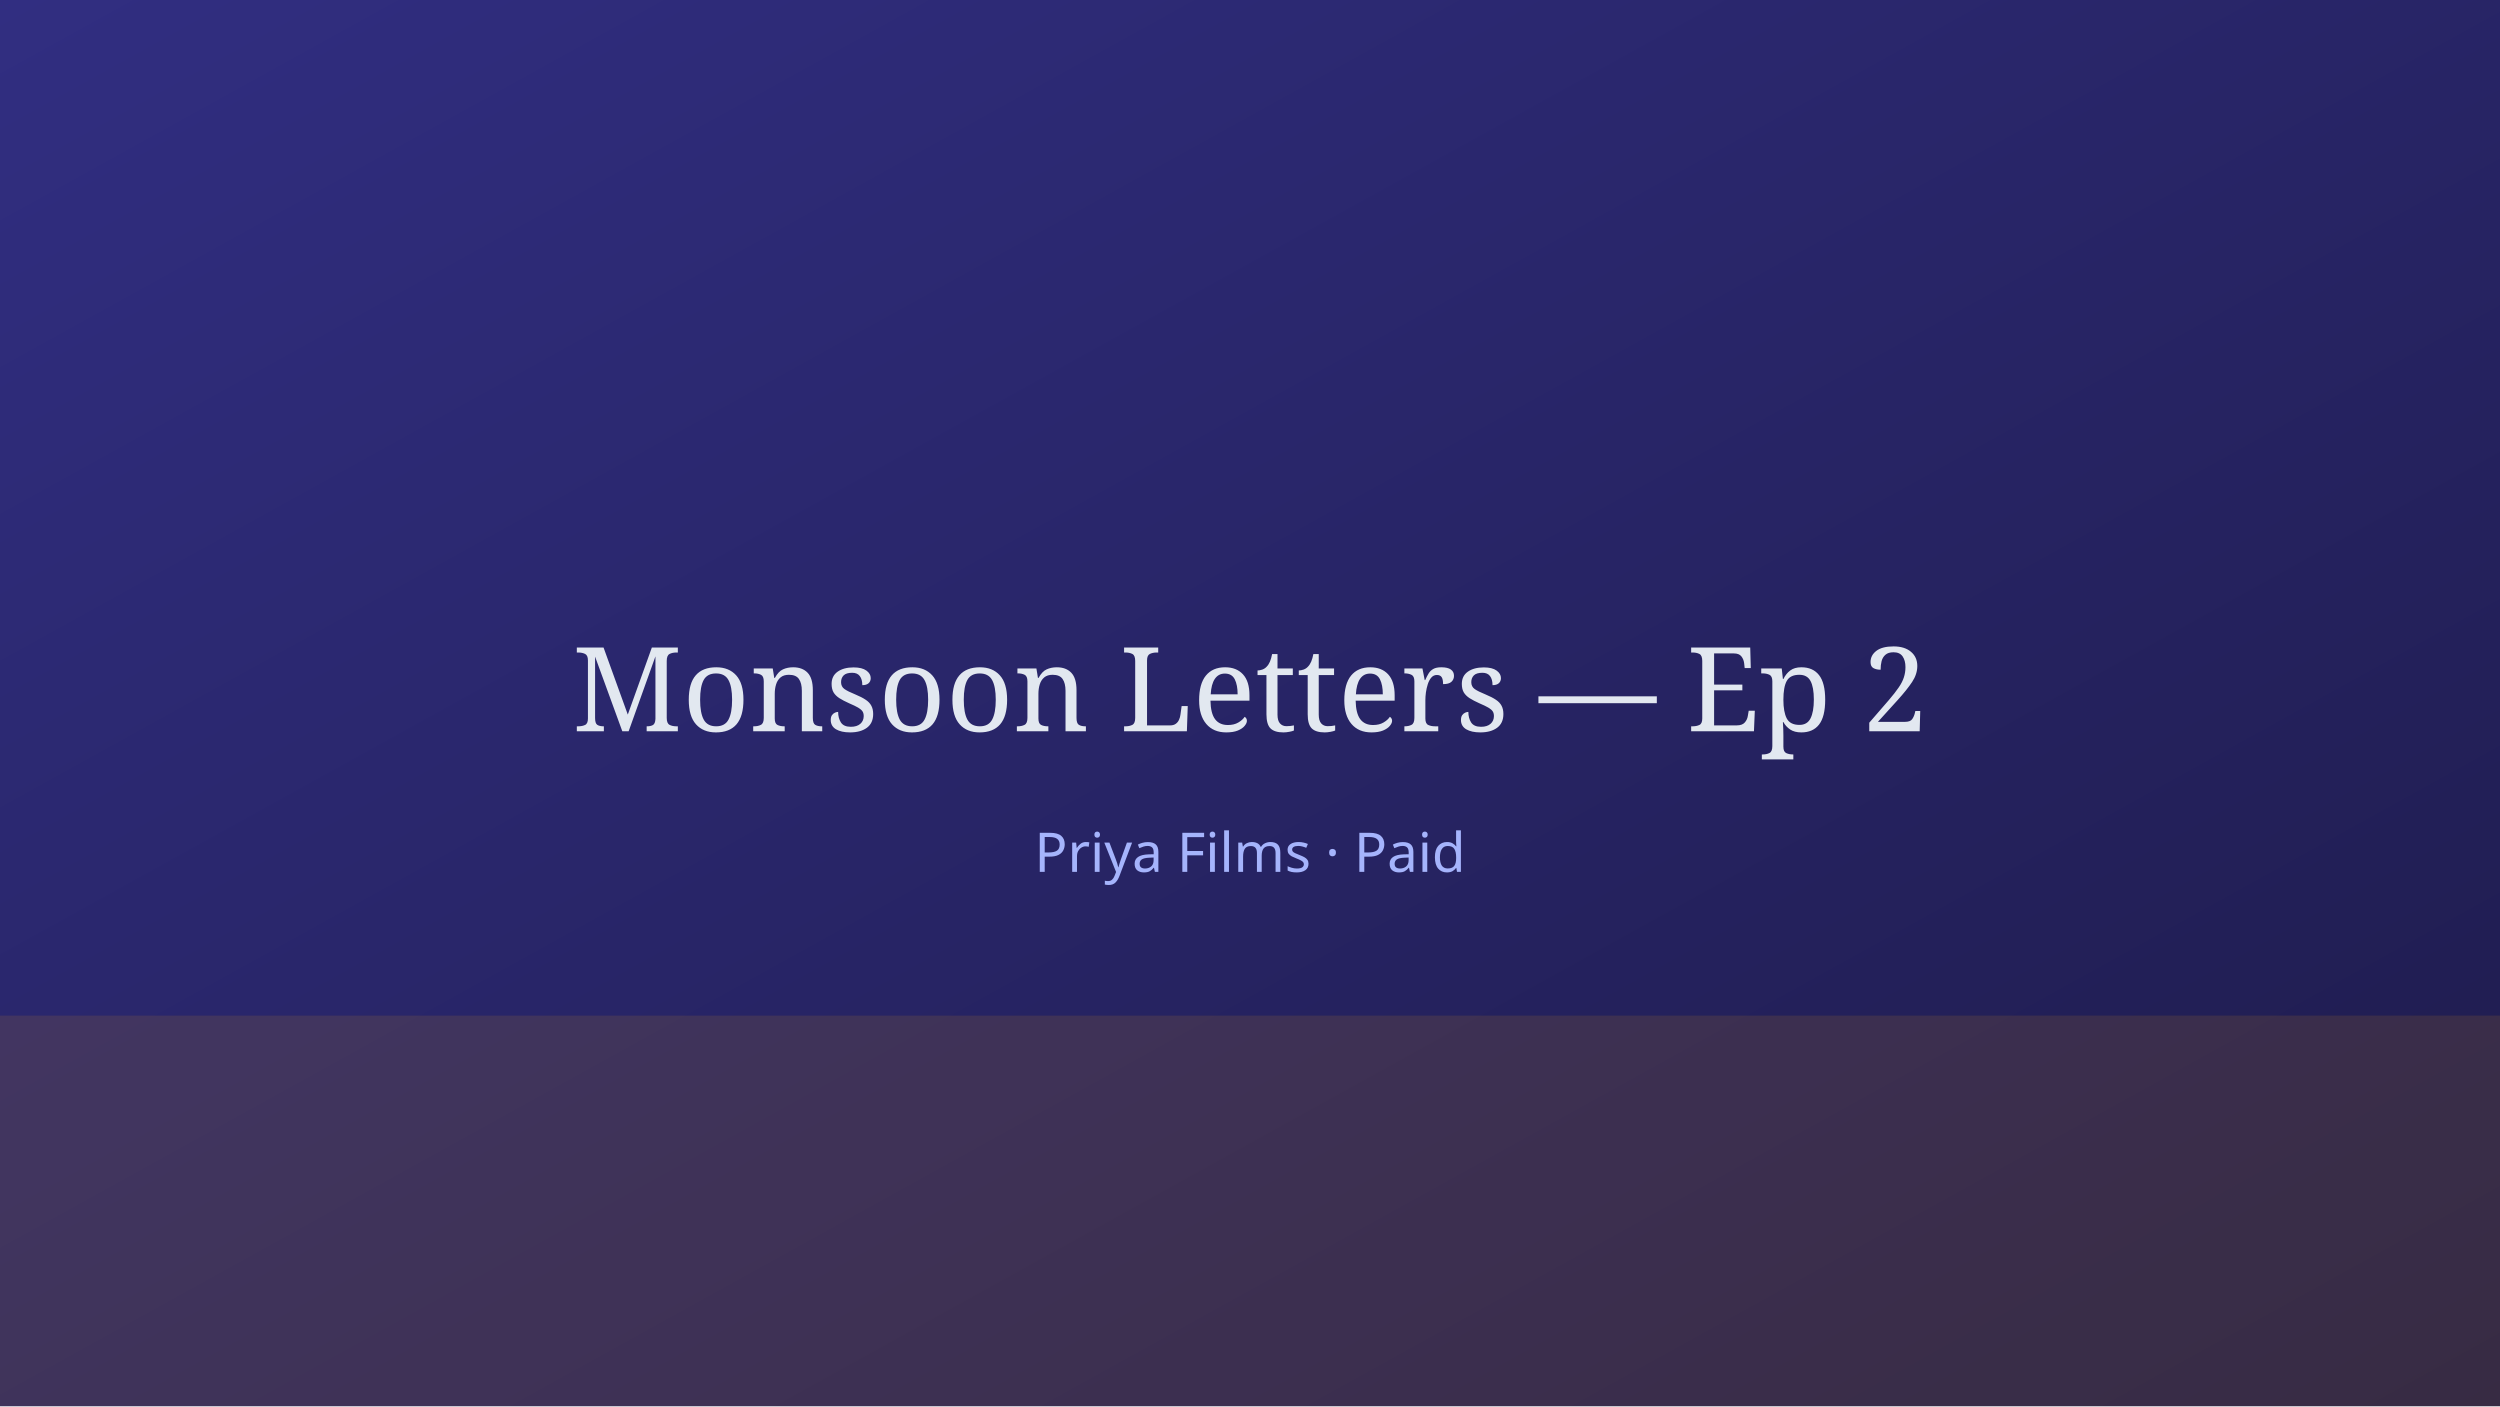
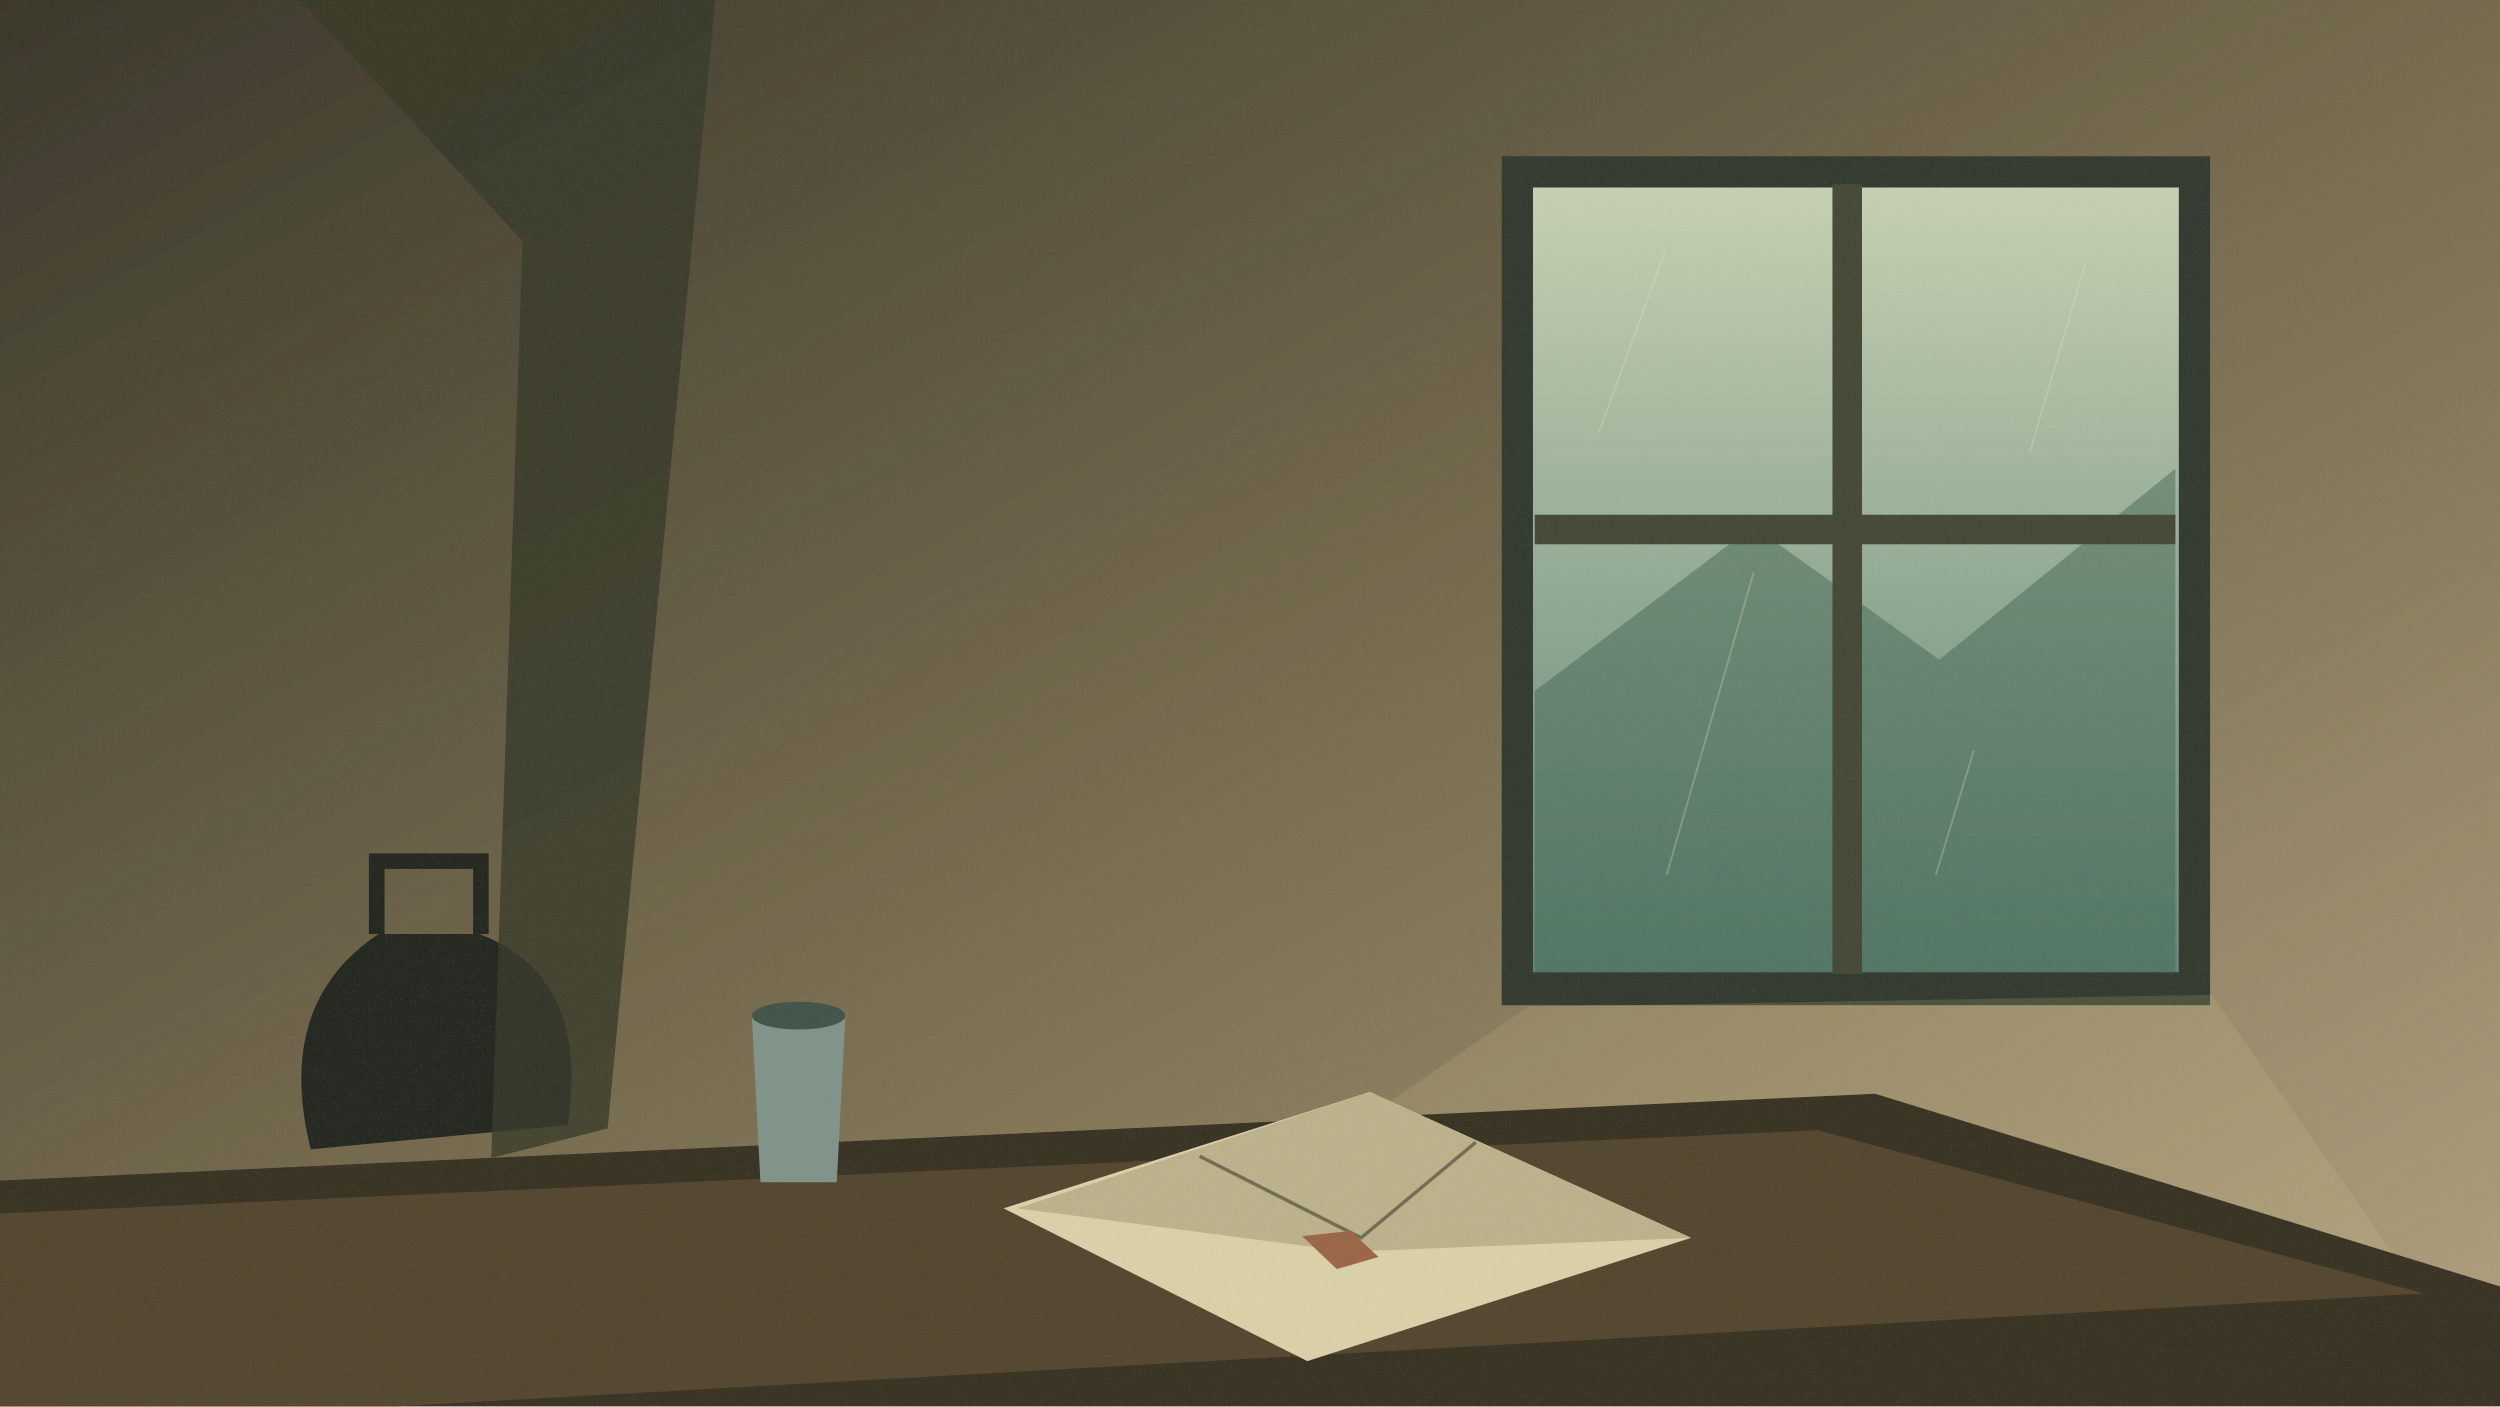
- <svg xmlns="http://www.w3.org/2000/svg" width="640" height="360" viewBox="0 0 640 360">
+ <svg xmlns="http://www.w3.org/2000/svg" width="1440" height="810" viewBox="0 0 1440 810">
  <defs>
-     <linearGradient id="g2" x1="0" y1="0" x2="1" y2="1">
-       <stop offset="0%" stop-color="#312e81" />
-       <stop offset="100%" stop-color="#1e1b4b" />
+     <linearGradient id="wall" x2="1" y2="1">
+       <stop stop-color="#3c392b" />
+       <stop offset=".6" stop-color="#827657" />
+       <stop offset="1" stop-color="#b2a181" />
    </linearGradient>
+     <linearGradient id="window" x2="0" y2="1">
+       <stop stop-color="#c6d0b2" />
+       <stop offset="1" stop-color="#628779" />
+     </linearGradient>
+     <filter id="grain">
+       <feTurbulence baseFrequency=".7" numOctaves="3" stitchTiles="stitch" />
+       <feColorMatrix type="saturate" values="0" />
+       <feComponentTransfer>
+         <feFuncA type="linear" slope=".08" />
+       </feComponentTransfer>
+       <feBlend in="SourceGraphic" mode="soft-light" />
+     </filter>
  </defs>
-   <rect width="640" height="360" fill="url(#g2)" />
-   <rect x="0" y="260" width="640" height="100" fill="#f59e0b" opacity="0.12" />
-   <text x="50%" y="52%" text-anchor="middle" font-family="Georgia, serif" font-size="30" fill="#e2e8f0">Monsoon Letters — Ep 2</text>
-   <text x="50%" y="62%" text-anchor="middle" font-family="sans-serif" font-size="14" fill="#a5b4fc">Priya Films · Paid</text>
+   <g filter="url(#grain)">
+     <path fill="url(#wall)" d="M0 0h1440v810H0z" />
+     <path d="M865 90h408v489H865Z" fill="#353e31" />
+     <path d="M883 108h372v452H883Z" fill="url(#window)" />
+     <path d="m884 398 126-95 107 77 136-110v290H884Z" fill="#476754" opacity=".5" />
+     <path d="M1064 106v455M884 305h369" stroke="#464b38" stroke-width="17" />
+     <g stroke="#e1e2c2" opacity=".3">
+       <path d="m959 145-38 104m280-97-32 109m-159 69-50 174m177-72-22 72" />
+     </g>
+     <path d="m880 580 394-7 166 237H544Z" fill="#d3c28e" opacity=".17" />
+     <path d="M0 680 1080 630l360 111v69H0Z" fill="#3b3526" />
+     <path d="m0 699 1047-48 349 94-1167 65H0Z" fill="#574831" />
+     <path d="m578 696 211-67 185 84-221 71Z" fill="#dad0a9" />
+     <path d="m586 696 191 25 197-8-185-84Z" fill="#bcb38d" />
+     <path d="m691 666 93 47 66-55" stroke="#746d55" stroke-width="2" fill="none" />
+     <path d="m750 712 28-3 16 15-24 7Z" fill="#9c674a" />
+     <path d="M433 584h54l-5 97h-44Z" fill="#82948a" />
+     <ellipse cx="460" cy="585" rx="27" ry="8" fill="#45564e" />
+     <path d="M179 662q-21-84 39-124h58q64 24 51 110Z" fill="#262c22" />
+     <path d="M217 538v-42h60v42" stroke="#262c22" stroke-width="9" fill="none" />
+     <path d="M52 0h360l-62 650-67 17 18-528L173 0Z" fill="#393c2b" opacity=".8" />
+   </g>
</svg>
